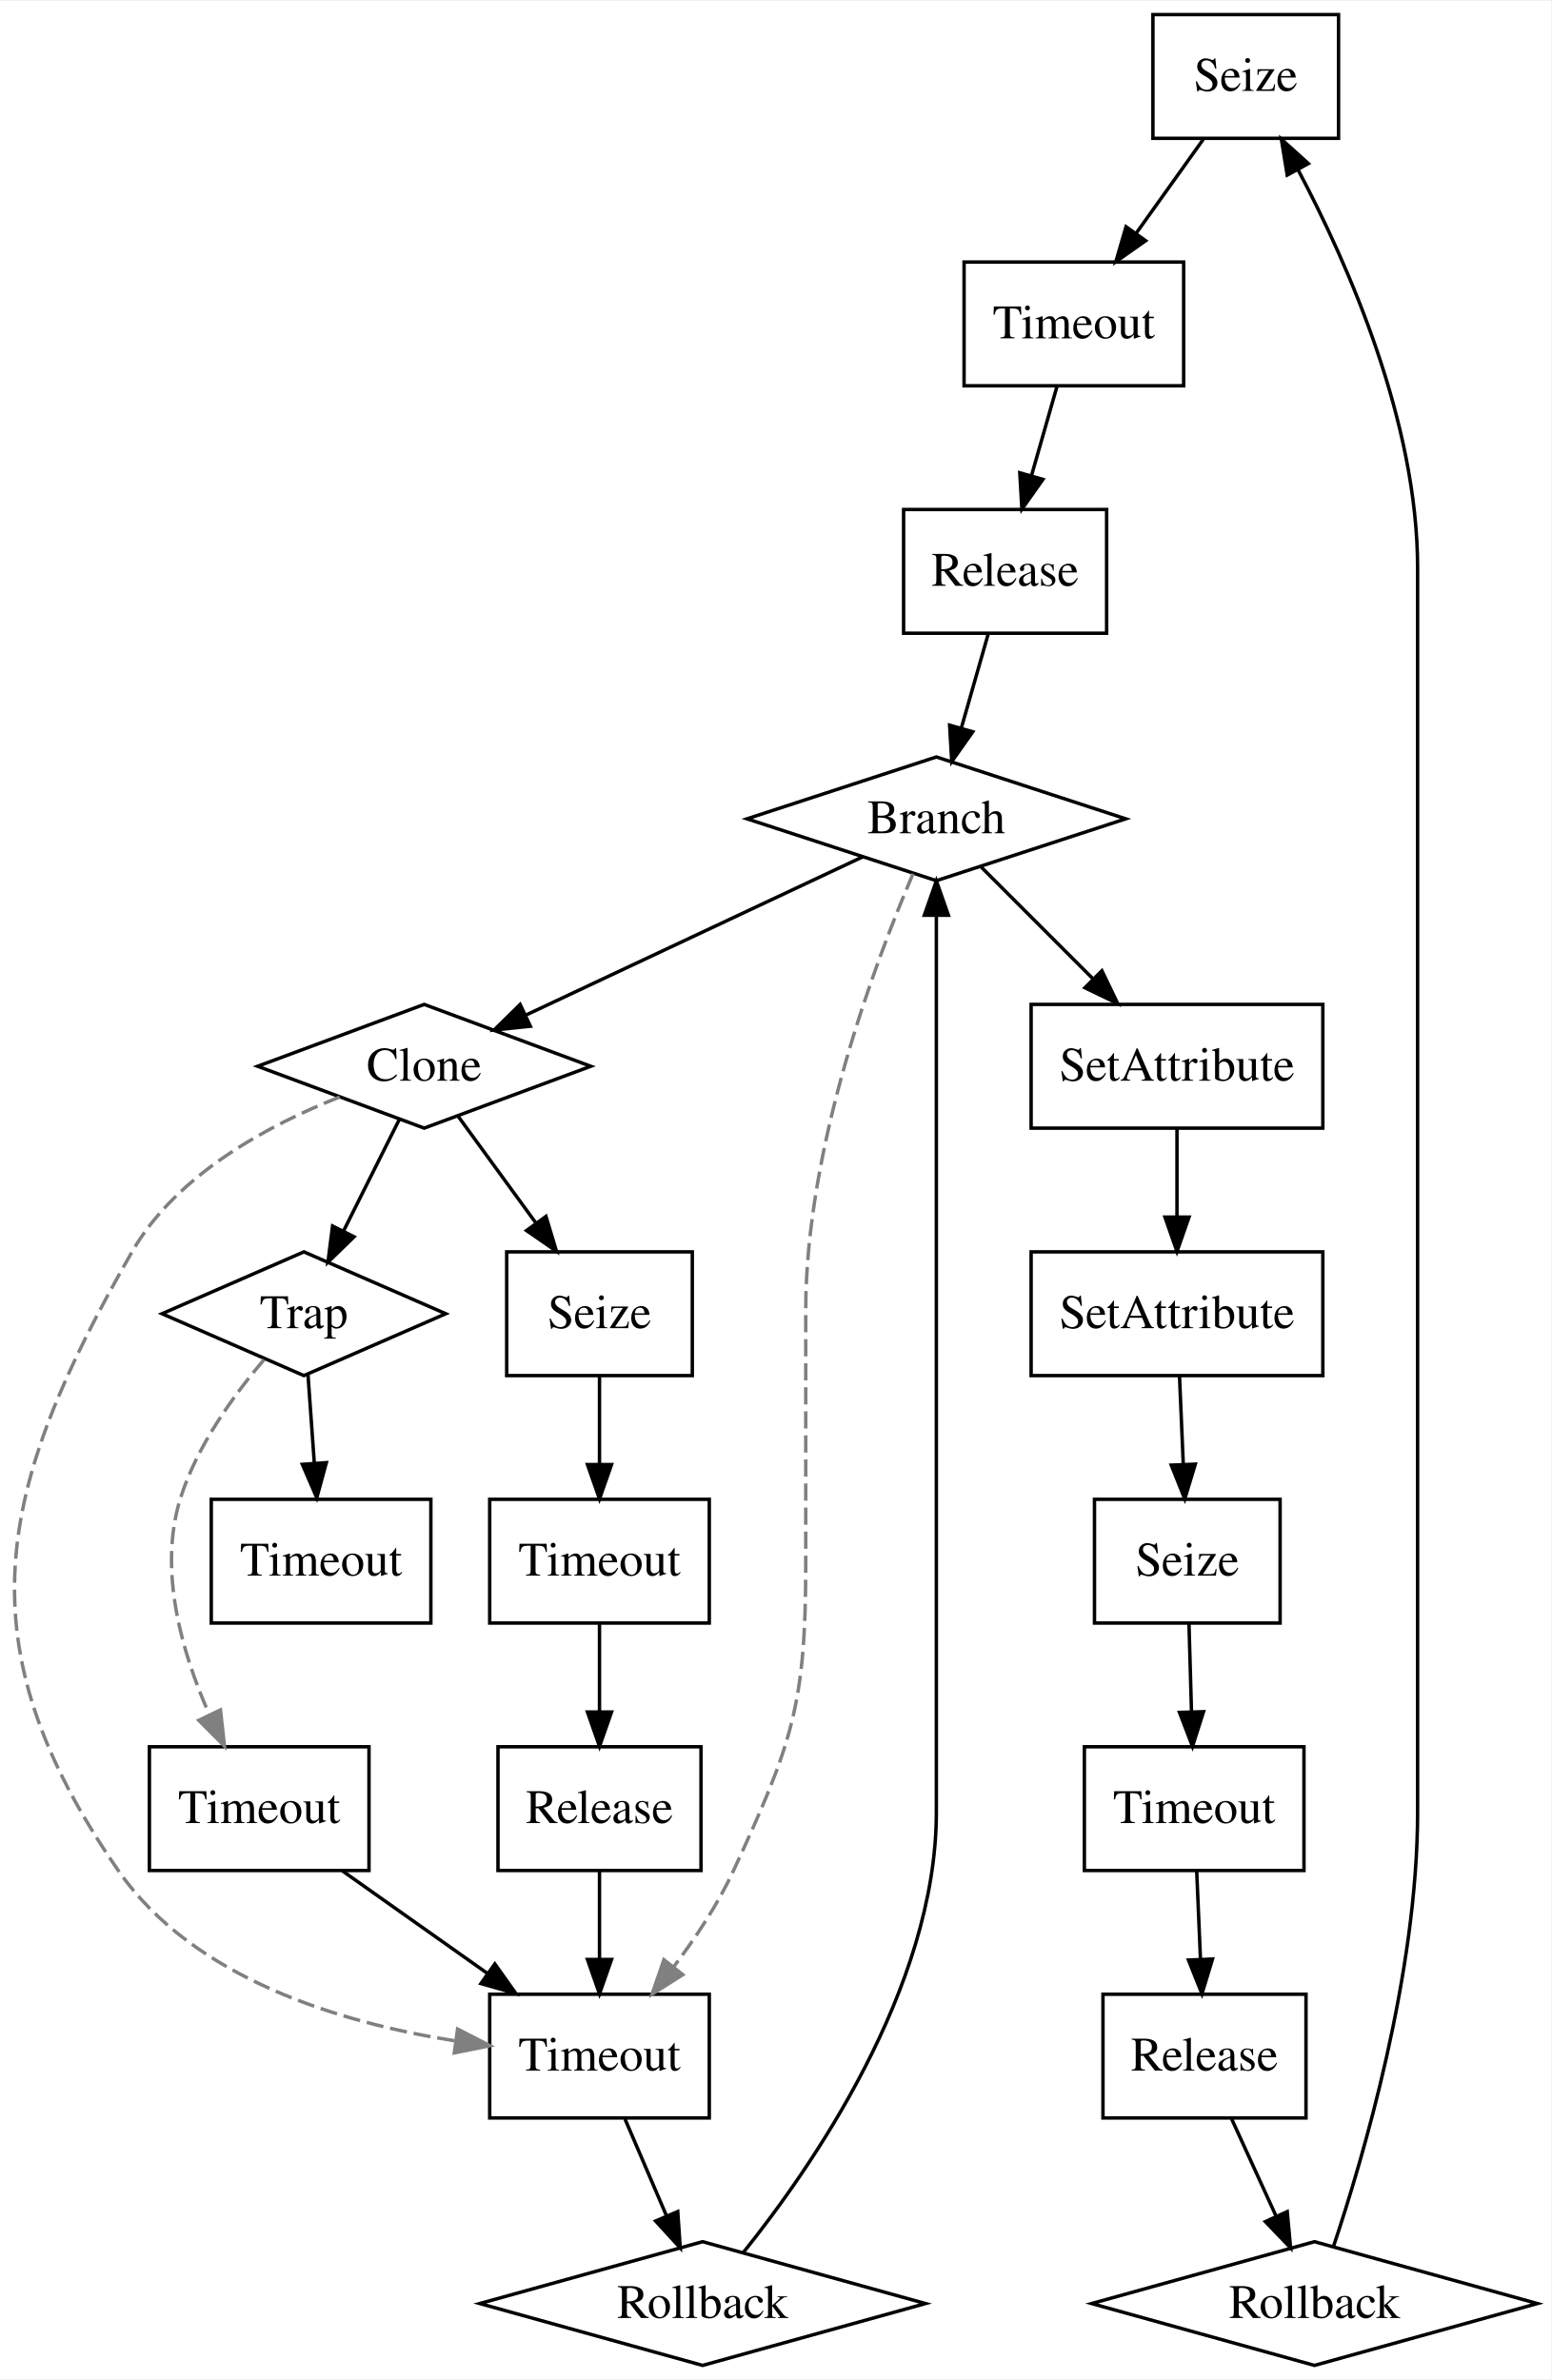
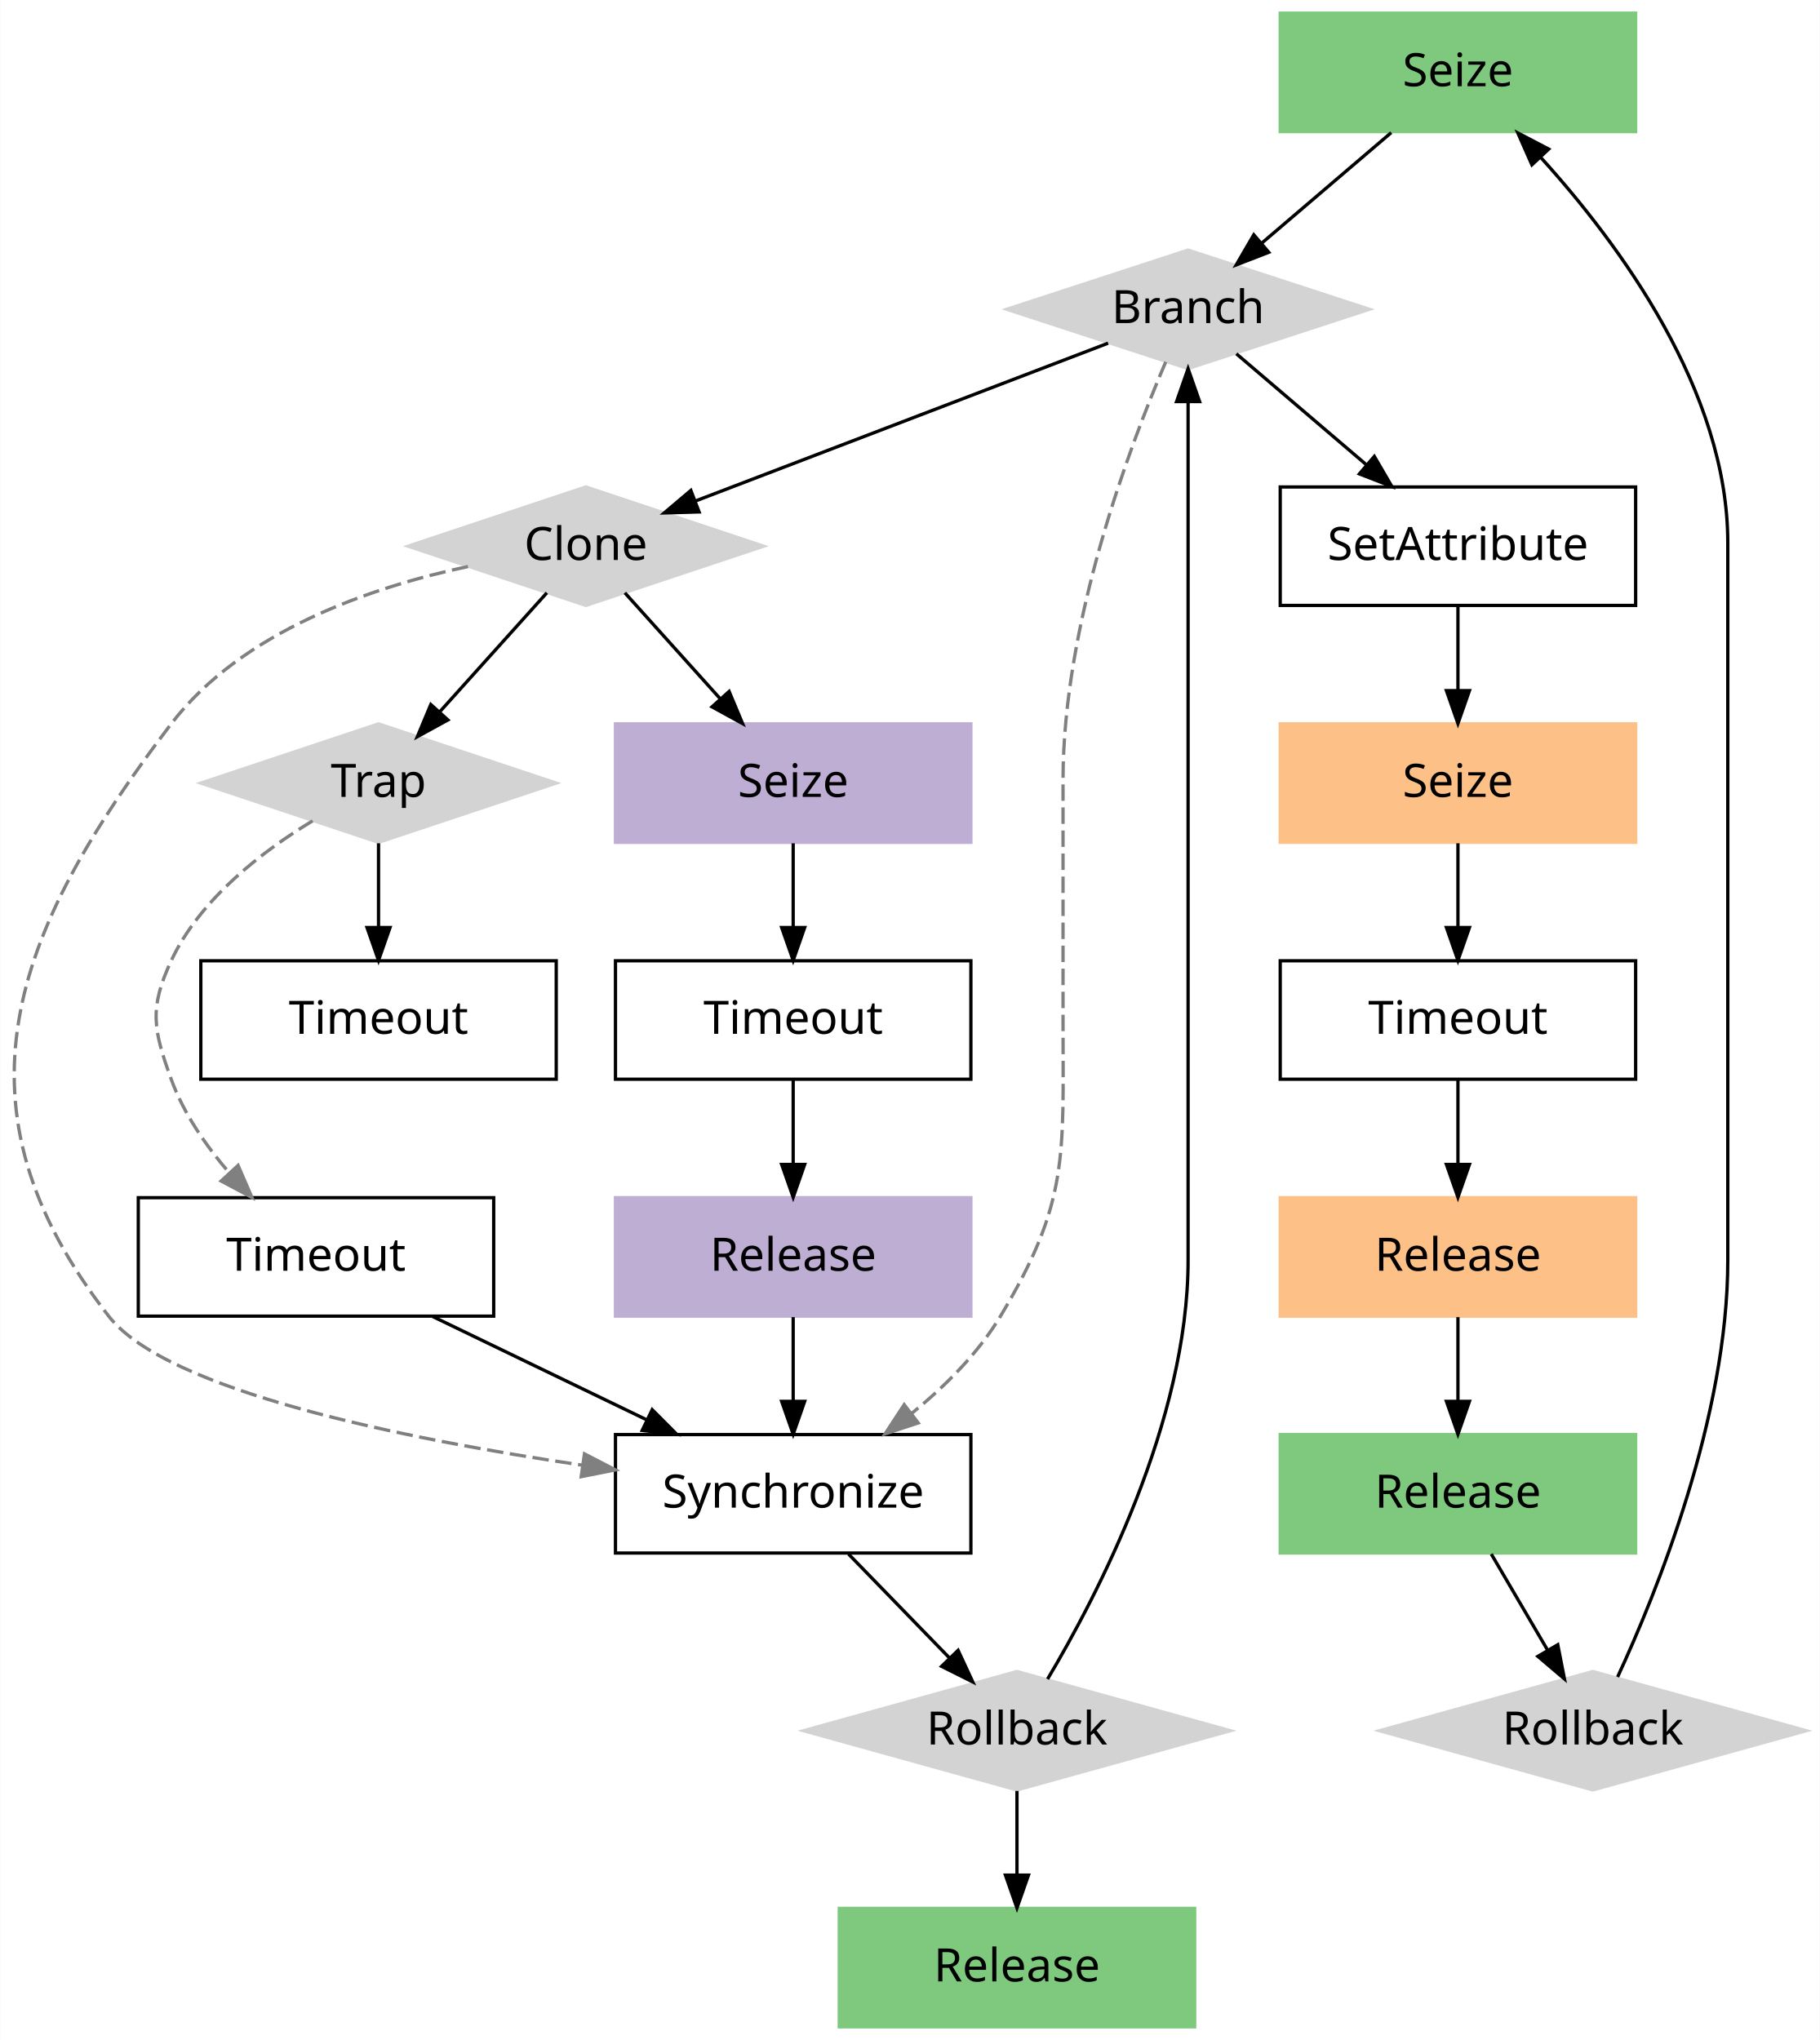
- <svg xmlns="http://www.w3.org/2000/svg" xmlns:xlink="http://www.w3.org/1999/xlink" width="451pt" height="692pt" viewBox="0.00 0.00 451.32 692.00">
-   <g id="graph0" class="graph" transform="scale(1 1) rotate(0) translate(4 688)">
-     <polygon fill="white" stroke="none" points="-4,4 -4,-688 447.321,-688 447.321,4 -4,4" />
+ <svg xmlns="http://www.w3.org/2000/svg" xmlns:xlink="http://www.w3.org/1999/xlink" width="553pt" height="620pt" viewBox="0.00 0.00 552.87 620.00">
+   <g id="graph0" class="graph" transform="scale(1 1) rotate(0) translate(4 616)">
+     <polygon fill="white" stroke="none" points="-4,4 -4,-616 548.873,-616 548.873,4 -4,4" />
    <g id="node1" class="node">
      <g id="a_node1">
-         <a xlink:title="amount: 1">
-           <polygon fill="none" stroke="black" points="385.404,-684 331.404,-684 331.404,-648 385.404,-648 385.404,-684" />
-           <text text-anchor="middle" x="358.404" y="-661.8" font-family="Times,serif" font-size="14.00">Seize</text>
+         <a xlink:title="resource: res0, amount: 1">
+           <polygon fill="#7fc97f" stroke="#7fc97f" points="492.956,-612 384.956,-612 384.956,-576 492.956,-576 492.956,-612" />
+           <text text-anchor="middle" x="438.956" y="-589.8" font-family="sans-serif" font-size="14.00">Seize</text>
        </a>
      </g>
    </g>
    <g id="node2" class="node">
      <g id="a_node2">
-         <a xlink:title="delay: 0x4b12808">
-           <polygon fill="none" stroke="black" points="340.345,-612 276.464,-612 276.464,-576 340.345,-576 340.345,-612" />
-           <text text-anchor="middle" x="308.404" y="-589.8" font-family="Times,serif" font-size="14.00">Timeout</text>
-         </a>
-       </g>
-     </g>
-     <g id="edge1" class="edge">
-       <path fill="none" stroke="black" d="M346.045,-647.697C340.172,-639.474 333.035,-629.483 326.562,-620.421" />
-       <polygon fill="black" stroke="black" points="329.282,-618.207 320.622,-612.104 323.586,-622.276 329.282,-618.207" />
+         <a xlink:title="option: 0x394b680">
+           <polygon fill="lightgrey" stroke="lightgrey" points="356.956,-540 301.868,-522 356.956,-504 412.044,-522 356.956,-540" />
+           <text text-anchor="middle" x="356.956" y="-517.8" font-family="sans-serif" font-size="14.00">Branch</text>
+         </a>
+       </g>
+     </g>
+     <g id="1" class="edge">
+       <path fill="none" stroke="black" d="M418.687,-575.697C406.704,-565.467 391.515,-552.502 379.203,-541.991" />
+       <polygon fill="black" stroke="black" points="381.468,-539.323 371.59,-535.492 376.923,-544.647 381.468,-539.323" />
    </g>
    <g id="node3" class="node">
      <g id="a_node3">
-         <a xlink:title="amount: 1">
-           <polygon fill="none" stroke="black" points="317.936,-540 258.872,-540 258.872,-504 317.936,-504 317.936,-540" />
-           <text text-anchor="middle" x="288.404" y="-517.8" font-family="Times,serif" font-size="14.00">Release</text>
-         </a>
-       </g>
-     </g>
-     <g id="edge2" class="edge">
-       <path fill="none" stroke="black" d="M303.461,-575.697C301.232,-567.898 298.55,-558.509 296.07,-549.829" />
-       <polygon fill="black" stroke="black" points="299.404,-548.758 293.291,-540.104 292.673,-550.681 299.404,-548.758" />
+         <a xlink:title="n: 2">
+           <polygon fill="lightgrey" stroke="lightgrey" points="173.956,-468 119.956,-450 173.956,-432 227.956,-450 173.956,-468" />
+           <text text-anchor="middle" x="173.956" y="-445.8" font-family="sans-serif" font-size="14.00">Clone</text>
+         </a>
+       </g>
+     </g>
+     <g id="16" class="edge">
+       <path fill="none" stroke="black" d="M332.655,-511.705C300.484,-499.399 243.612,-477.644 207.403,-463.794" />
+       <polygon fill="black" stroke="black" points="208.367,-460.415 197.776,-460.111 205.866,-466.953 208.367,-460.415" />
+     </g>
+     <g id="node10" class="node">
+       <g id="a_node10">
+         <a xlink:title="key: dummy, value: 1, global: 0">
+           <polygon fill="none" stroke="black" points="492.956,-468 384.956,-468 384.956,-432 492.956,-432 492.956,-468" />
+           <text text-anchor="middle" x="438.956" y="-445.8" font-family="sans-serif" font-size="14.00">SetAttribute</text>
+         </a>
+       </g>
+     </g>
+     <g id="20" class="edge">
+       <path fill="none" stroke="black" d="M371.616,-508.485C382.527,-499.171 397.753,-486.174 410.967,-474.893" />
+       <polygon fill="black" stroke="black" points="413.546,-477.294 418.879,-468.139 409.001,-471.97 413.546,-477.294" />
+     </g>
+     <g id="node16" class="node">
+       <g id="a_node16">
+         <a xlink:title="wait: 1">
+           <polygon fill="none" stroke="black" points="290.956,-180 182.956,-180 182.956,-144 290.956,-144 290.956,-180" />
+           <text text-anchor="middle" x="236.956" y="-157.8" font-family="sans-serif" font-size="14.00">Synchronize</text>
+         </a>
+       </g>
+     </g>
+     <g id="2" class="edge">
+       <path fill="none" stroke="grey" stroke-dasharray="5,2" d="M350.163,-506.014C339.232,-480.495 318.956,-426.723 318.956,-379 318.956,-379 318.956,-379 318.956,-305 318.956,-264.553 320.781,-250.674 299.956,-216 293.162,-204.688 283.075,-194.642 272.954,-186.42" />
+       <polygon fill="grey" stroke="grey" points="274.954,-183.543 264.892,-180.228 270.691,-189.095 274.954,-183.543" />
    </g>
    <g id="node4" class="node">
      <g id="a_node4">
-         <a xlink:title="option: 0x4837878">
-           <polygon fill="none" stroke="black" points="268.404,-468 213.317,-450 268.404,-432 323.492,-450 268.404,-468" />
-           <text text-anchor="middle" x="268.404" y="-445.8" font-family="Times,serif" font-size="14.00">Branch</text>
-         </a>
-       </g>
-     </g>
-     <g id="edge3" class="edge">
-       <path fill="none" stroke="black" d="M283.461,-503.697C281.107,-495.46 278.247,-485.449 275.654,-476.375" />
-       <polygon fill="black" stroke="black" points="278.995,-475.325 272.882,-466.671 272.264,-477.248 278.995,-475.325" />
+         <a xlink:title="resource: res1, amount: 1">
+           <polygon fill="#beaed4" stroke="#beaed4" points="290.956,-396 182.956,-396 182.956,-360 290.956,-360 290.956,-396" />
+           <text text-anchor="middle" x="236.956" y="-373.8" font-family="sans-serif" font-size="14.00">Seize</text>
+         </a>
+       </g>
+     </g>
+     <g id="17" class="edge">
+       <path fill="none" stroke="black" d="M185.806,-435.834C193.952,-426.783 205.016,-414.489 214.771,-403.65" />
+       <polygon fill="black" stroke="black" points="217.494,-405.856 221.583,-396.082 212.291,-401.174 217.494,-405.856" />
+     </g>
+     <g id="node7" class="node">
+       <g id="a_node7">
+         <a xlink:title="signals: [signal, ]">
+           <polygon fill="lightgrey" stroke="lightgrey" points="110.956,-396 56.956,-378 110.956,-360 164.956,-378 110.956,-396" />
+           <text text-anchor="middle" x="110.956" y="-373.8" font-family="sans-serif" font-size="14.00">Trap</text>
+         </a>
+       </g>
+     </g>
+     <g id="18" class="edge">
+       <path fill="none" stroke="black" d="M162.106,-435.834C152.955,-425.665 140.119,-411.403 129.595,-399.71" />
+       <polygon fill="black" stroke="black" points="132.044,-397.199 122.753,-392.107 126.841,-401.882 132.044,-397.199" />
+     </g>
+     <g id="3" class="edge">
+       <path fill="none" stroke="grey" stroke-dasharray="5,2" d="M138.147,-443.819C109.1,-437.63 69.553,-424.297 47.956,-396 -0.85,-332.052 -20.407,-279.518 28.956,-216 46.608,-193.286 118.622,-178.692 173.007,-170.686" />
+       <polygon fill="grey" stroke="grey" points="173.535,-174.146 182.939,-169.267 172.545,-167.216 173.535,-174.146" />
    </g>
    <g id="node5" class="node">
      <g id="a_node5">
-         <a xlink:title="n: 2">
-           <polygon fill="none" stroke="black" points="119.404,-396 70.942,-378 119.404,-360 167.866,-378 119.404,-396" />
-           <text text-anchor="middle" x="119.404" y="-373.8" font-family="Times,serif" font-size="14.00">Clone</text>
-         </a>
-       </g>
-     </g>
-     <g id="edge17" class="edge">
-       <path fill="none" stroke="black" d="M247.056,-438.971C221.319,-426.879 177.922,-406.492 148.973,-392.891" />
-       <polygon fill="black" stroke="black" points="150.296,-389.646 139.756,-388.561 147.319,-395.981 150.296,-389.646" />
+         <a xlink:title="delay: 1">
+           <polygon fill="none" stroke="black" points="290.956,-324 182.956,-324 182.956,-288 290.956,-288 290.956,-324" />
+           <text text-anchor="middle" x="236.956" y="-301.8" font-family="sans-serif" font-size="14.00">Timeout</text>
+         </a>
+       </g>
+     </g>
+     <g id="4" class="edge">
+       <path fill="none" stroke="black" d="M236.956,-359.697C236.956,-351.983 236.956,-342.712 236.956,-334.112" />
+       <polygon fill="black" stroke="black" points="240.456,-334.104 236.956,-324.104 233.456,-334.104 240.456,-334.104" />
+     </g>
+     <g id="node6" class="node">
+       <g id="a_node6">
+         <a xlink:title="resource: res1, amount: 1">
+           <polygon fill="#beaed4" stroke="#beaed4" points="290.956,-252 182.956,-252 182.956,-216 290.956,-216 290.956,-252" />
+           <text text-anchor="middle" x="236.956" y="-229.8" font-family="sans-serif" font-size="14.00">Release</text>
+         </a>
+       </g>
+     </g>
+     <g id="5" class="edge">
+       <path fill="none" stroke="black" d="M236.956,-287.697C236.956,-279.983 236.956,-270.712 236.956,-262.112" />
+       <polygon fill="black" stroke="black" points="240.456,-262.104 236.956,-252.104 233.456,-262.104 240.456,-262.104" />
+     </g>
+     <g id="6" class="edge">
+       <path fill="none" stroke="black" d="M236.956,-215.697C236.956,-207.983 236.956,-198.712 236.956,-190.112" />
+       <polygon fill="black" stroke="black" points="240.456,-190.104 236.956,-180.104 233.456,-190.104 240.456,-190.104" />
+     </g>
+     <g id="node8" class="node">
+       <g id="a_node8">
+         <a xlink:title="delay: 1">
+           <polygon fill="none" stroke="black" points="164.956,-324 56.956,-324 56.956,-288 164.956,-288 164.956,-324" />
+           <text text-anchor="middle" x="110.956" y="-301.8" font-family="sans-serif" font-size="14.00">Timeout</text>
+         </a>
+       </g>
+     </g>
+     <g id="19" class="edge">
+       <path fill="none" stroke="black" d="M110.956,-359.697C110.956,-351.983 110.956,-342.712 110.956,-334.112" />
+       <polygon fill="black" stroke="black" points="114.456,-334.104 110.956,-324.104 107.456,-334.104 114.456,-334.104" />
+     </g>
+     <g id="node9" class="node">
+       <g id="a_node9">
+         <a xlink:title="delay: 1">
+           <polygon fill="none" stroke="black" points="145.956,-252 37.956,-252 37.956,-216 145.956,-216 145.956,-252" />
+           <text text-anchor="middle" x="91.956" y="-229.8" font-family="sans-serif" font-size="14.00">Timeout</text>
+         </a>
+       </g>
+     </g>
+     <g id="7" class="edge">
+       <path fill="none" stroke="grey" stroke-dasharray="5,2" d="M90.935,-366.532C76.016,-357.497 56.763,-342.918 47.956,-324 41.204,-309.495 42.523,-303.049 47.956,-288 51.711,-277.6 58.492,-267.8 65.624,-259.522" />
+       <polygon fill="grey" stroke="grey" points="68.278,-261.807 72.483,-252.082 63.131,-257.062 68.278,-261.807" />
+     </g>
+     <g id="8" class="edge">
+       <path fill="none" stroke="black" d="M127.427,-215.876C147.073,-206.392 171.678,-194.513 192.588,-184.419" />
+       <polygon fill="black" stroke="black" points="194.117,-187.568 201.6,-180.068 191.073,-181.264 194.117,-187.568" />
+     </g>
+     <g id="node11" class="node">
+       <g id="a_node11">
+         <a xlink:title="resource: res2, amount: 0x4754bc0">
+           <polygon fill="#fdc086" stroke="#fdc086" points="492.956,-396 384.956,-396 384.956,-360 492.956,-360 492.956,-396" />
+           <text text-anchor="middle" x="438.956" y="-373.8" font-family="sans-serif" font-size="14.00">Seize</text>
+         </a>
+       </g>
+     </g>
+     <g id="9" class="edge">
+       <path fill="none" stroke="black" d="M438.956,-431.697C438.956,-423.983 438.956,-414.712 438.956,-406.112" />
+       <polygon fill="black" stroke="black" points="442.456,-406.104 438.956,-396.104 435.456,-406.104 442.456,-406.104" />
    </g>
    <g id="node12" class="node">
      <g id="a_node12">
-         <a xlink:title="key: dummy, value: 1, global: 0">
-           <polygon fill="none" stroke="black" points="380.838,-396 295.971,-396 295.971,-360 380.838,-360 380.838,-396" />
-           <text text-anchor="middle" x="338.404" y="-373.8" font-family="Times,serif" font-size="14.00">SetAttribute</text>
-         </a>
-       </g>
-     </g>
-     <g id="edge21" class="edge">
-       <path fill="none" stroke="black" d="M281.243,-436.161C290.351,-427.053 302.86,-414.545 313.854,-403.551" />
-       <polygon fill="black" stroke="black" points="316.567,-405.788 321.163,-396.242 311.617,-400.838 316.567,-405.788" />
-     </g>
-     <g id="node18" class="node">
-       <g id="a_node18">
-         <a xlink:title="delay: 1">
-           <polygon fill="none" stroke="black" points="202.345,-108 138.464,-108 138.464,-72 202.345,-72 202.345,-108" />
-           <text text-anchor="middle" x="170.404" y="-85.8" font-family="Times,serif" font-size="14.00">Timeout</text>
-         </a>
-       </g>
-     </g>
-     <g id="edge4" class="edge">
-       <path fill="none" stroke="gray" stroke-dasharray="5,2" d="M261.611,-434.014C250.681,-408.495 230.404,-354.723 230.404,-307 230.404,-307 230.404,-307 230.404,-233 230.404,-192.358 226.459,-180.89 209.404,-144 204.874,-134.201 198.374,-124.414 191.976,-115.966" />
-       <polygon fill="gray" stroke="gray" points="194.636,-113.687 185.688,-108.013 189.145,-118.028 194.636,-113.687" />
-     </g>
-     <g id="node6" class="node">
-       <g id="a_node6">
-         <a xlink:title="amount: 1">
-           <polygon fill="none" stroke="black" points="197.404,-324 143.404,-324 143.404,-288 197.404,-288 197.404,-324" />
-           <text text-anchor="middle" x="170.404" y="-301.8" font-family="Times,serif" font-size="14.00">Seize</text>
-         </a>
-       </g>
-     </g>
-     <g id="edge18" class="edge">
-       <path fill="none" stroke="black" d="M129.238,-363.503C135.679,-354.663 144.296,-342.834 151.983,-332.285" />
-       <polygon fill="black" stroke="black" points="154.828,-334.323 157.888,-324.18 149.17,-330.201 154.828,-334.323" />
-     </g>
-     <g id="node9" class="node">
-       <g id="a_node9">
-         <a xlink:title="signals: [signal]">
-           <polygon fill="none" stroke="black" points="84.404,-324 43.128,-306 84.404,-288 125.681,-306 84.404,-324" />
-           <text text-anchor="middle" x="84.404" y="-301.8" font-family="Times,serif" font-size="14.00">Trap</text>
-         </a>
-       </g>
-     </g>
-     <g id="edge19" class="edge">
-       <path fill="none" stroke="black" d="M112.152,-362.496C107.492,-353.175 101.335,-340.86 96.004,-330.2" />
-       <polygon fill="black" stroke="black" points="99.011,-328.387 91.408,-321.008 92.75,-331.517 99.011,-328.387" />
-     </g>
-     <g id="edge5" class="edge">
-       <path fill="none" stroke="gray" stroke-dasharray="5,2" d="M94.827,-369.063C74.69,-361.128 47.464,-346.782 34.404,-324 -5.391,-254.578 -15.072,-209.841 30.404,-144 52.261,-112.355 95.631,-99.585 128.338,-94.443" />
-       <polygon fill="gray" stroke="gray" points="129.118,-97.868 138.542,-93.027 128.156,-90.935 129.118,-97.868" />
-     </g>
-     <g id="node7" class="node">
-       <g id="a_node7">
-         <a xlink:title="delay: 1">
-           <polygon fill="none" stroke="black" points="202.345,-252 138.464,-252 138.464,-216 202.345,-216 202.345,-252" />
-           <text text-anchor="middle" x="170.404" y="-229.8" font-family="Times,serif" font-size="14.00">Timeout</text>
-         </a>
-       </g>
-     </g>
-     <g id="edge6" class="edge">
-       <path fill="none" stroke="black" d="M170.404,-287.697C170.404,-279.983 170.404,-270.712 170.404,-262.112" />
-       <polygon fill="black" stroke="black" points="173.905,-262.104 170.404,-252.104 166.905,-262.104 173.905,-262.104" />
-     </g>
-     <g id="node8" class="node">
-       <g id="a_node8">
-         <a xlink:title="amount: 1">
-           <polygon fill="none" stroke="black" points="199.936,-180 140.872,-180 140.872,-144 199.936,-144 199.936,-180" />
-           <text text-anchor="middle" x="170.404" y="-157.8" font-family="Times,serif" font-size="14.00">Release</text>
-         </a>
-       </g>
-     </g>
-     <g id="edge7" class="edge">
-       <path fill="none" stroke="black" d="M170.404,-215.697C170.404,-207.983 170.404,-198.712 170.404,-190.112" />
-       <polygon fill="black" stroke="black" points="173.905,-190.104 170.404,-180.104 166.905,-190.104 173.905,-190.104" />
-     </g>
-     <g id="edge8" class="edge">
-       <path fill="none" stroke="black" d="M170.404,-143.697C170.404,-135.983 170.404,-126.712 170.404,-118.112" />
-       <polygon fill="black" stroke="black" points="173.905,-118.104 170.404,-108.104 166.905,-118.104 173.905,-118.104" />
-     </g>
-     <g id="node10" class="node">
-       <g id="a_node10">
-         <a xlink:title="delay: 1">
-           <polygon fill="none" stroke="black" points="121.345,-252 57.464,-252 57.464,-216 121.345,-216 121.345,-252" />
-           <text text-anchor="middle" x="89.404" y="-229.8" font-family="Times,serif" font-size="14.00">Timeout</text>
-         </a>
-       </g>
-     </g>
-     <g id="edge20" class="edge">
-       <path fill="none" stroke="black" d="M85.589,-288.411C86.14,-280.708 86.809,-271.341 87.432,-262.616" />
-       <polygon fill="black" stroke="black" points="90.937,-262.671 88.158,-252.447 83.955,-262.172 90.937,-262.671" />
-     </g>
-     <g id="node11" class="node">
-       <g id="a_node11">
-         <a xlink:title="delay: 1">
-           <polygon fill="none" stroke="black" points="103.345,-180 39.464,-180 39.464,-144 103.345,-144 103.345,-180" />
-           <text text-anchor="middle" x="71.404" y="-157.8" font-family="Times,serif" font-size="14.00">Timeout</text>
-         </a>
-       </g>
-     </g>
-     <g id="edge9" class="edge">
-       <path fill="none" stroke="gray" stroke-dasharray="5,2" d="M72.82,-292.651C64.216,-282.578 53.178,-267.523 48.404,-252 41.993,-231.15 48.985,-207.192 56.895,-189.389" />
-       <polygon fill="gray" stroke="gray" points="60.138,-190.722 61.305,-180.191 53.826,-187.695 60.138,-190.722" />
-     </g>
-     <g id="edge10" class="edge">
-       <path fill="none" stroke="black" d="M95.623,-143.876C108.327,-134.893 124.069,-123.763 137.828,-114.034" />
-       <polygon fill="black" stroke="black" points="139.949,-116.821 146.093,-108.19 135.907,-111.105 139.949,-116.821" />
+         <a xlink:title="delay: 0x46f7e00">
+           <polygon fill="none" stroke="black" points="492.956,-324 384.956,-324 384.956,-288 492.956,-288 492.956,-324" />
+           <text text-anchor="middle" x="438.956" y="-301.8" font-family="sans-serif" font-size="14.00">Timeout</text>
+         </a>
+       </g>
+     </g>
+     <g id="10" class="edge">
+       <path fill="none" stroke="black" d="M438.956,-359.697C438.956,-351.983 438.956,-342.712 438.956,-334.112" />
+       <polygon fill="black" stroke="black" points="442.456,-334.104 438.956,-324.104 435.456,-334.104 442.456,-334.104" />
    </g>
    <g id="node13" class="node">
      <g id="a_node13">
-         <a xlink:title="key: dummy, value: 0x3bfd6f0, global: 0">
-           <polygon fill="none" stroke="black" points="380.838,-324 295.971,-324 295.971,-288 380.838,-288 380.838,-324" />
-           <text text-anchor="middle" x="338.404" y="-301.8" font-family="Times,serif" font-size="14.00">SetAttribute</text>
-         </a>
-       </g>
-     </g>
-     <g id="edge11" class="edge">
-       <path fill="none" stroke="black" d="M338.404,-359.697C338.404,-351.983 338.404,-342.712 338.404,-334.112" />
-       <polygon fill="black" stroke="black" points="341.905,-334.104 338.404,-324.104 334.905,-334.104 341.905,-334.104" />
+         <a xlink:title="resource: res2, amount: 0x4628d70">
+           <polygon fill="#fdc086" stroke="#fdc086" points="492.956,-252 384.956,-252 384.956,-216 492.956,-216 492.956,-252" />
+           <text text-anchor="middle" x="438.956" y="-229.8" font-family="sans-serif" font-size="14.00">Release</text>
+         </a>
+       </g>
+     </g>
+     <g id="11" class="edge">
+       <path fill="none" stroke="black" d="M438.956,-287.697C438.956,-279.983 438.956,-270.712 438.956,-262.112" />
+       <polygon fill="black" stroke="black" points="442.456,-262.104 438.956,-252.104 435.456,-262.104 442.456,-262.104" />
    </g>
    <g id="node14" class="node">
      <g id="a_node14">
-         <a xlink:title="amount: 0x3ab2610">
-           <polygon fill="none" stroke="black" points="368.404,-252 314.404,-252 314.404,-216 368.404,-216 368.404,-252" />
-           <text text-anchor="middle" x="341.404" y="-229.8" font-family="Times,serif" font-size="14.00">Seize</text>
-         </a>
-       </g>
-     </g>
-     <g id="edge12" class="edge">
-       <path fill="none" stroke="black" d="M339.146,-287.697C339.477,-279.983 339.874,-270.712 340.242,-262.112" />
-       <polygon fill="black" stroke="black" points="343.74,-262.245 340.671,-252.104 336.746,-261.945 343.74,-262.245" />
+         <a xlink:title="resource: res0, amount: 1">
+           <polygon fill="#7fc97f" stroke="#7fc97f" points="492.956,-180 384.956,-180 384.956,-144 492.956,-144 492.956,-180" />
+           <text text-anchor="middle" x="438.956" y="-157.8" font-family="sans-serif" font-size="14.00">Release</text>
+         </a>
+       </g>
+     </g>
+     <g id="12" class="edge">
+       <path fill="none" stroke="black" d="M438.956,-215.697C438.956,-207.983 438.956,-198.712 438.956,-190.112" />
+       <polygon fill="black" stroke="black" points="442.456,-190.104 438.956,-180.104 435.456,-190.104 442.456,-190.104" />
    </g>
    <g id="node15" class="node">
      <g id="a_node15">
-         <a xlink:title="delay: 0x2e3f2e8">
-           <polygon fill="none" stroke="black" points="375.345,-180 311.464,-180 311.464,-144 375.345,-144 375.345,-180" />
-           <text text-anchor="middle" x="343.404" y="-157.8" font-family="Times,serif" font-size="14.00">Timeout</text>
-         </a>
-       </g>
-     </g>
-     <g id="edge13" class="edge">
-       <path fill="none" stroke="black" d="M341.899,-215.697C342.119,-207.983 342.384,-198.712 342.63,-190.112" />
-       <polygon fill="black" stroke="black" points="346.129,-190.2 342.916,-180.104 339.131,-190 346.129,-190.2" />
-     </g>
-     <g id="node16" class="node">
-       <g id="a_node16">
-         <a xlink:title="amount: 0x38e1f60">
-           <polygon fill="none" stroke="black" points="375.936,-108 316.872,-108 316.872,-72 375.936,-72 375.936,-108" />
-           <text text-anchor="middle" x="346.404" y="-85.8" font-family="Times,serif" font-size="14.00">Release</text>
-         </a>
-       </g>
-     </g>
-     <g id="edge14" class="edge">
-       <path fill="none" stroke="black" d="M344.146,-143.697C344.477,-135.983 344.874,-126.712 345.242,-118.112" />
-       <polygon fill="black" stroke="black" points="348.74,-118.245 345.671,-108.104 341.746,-117.945 348.74,-118.245" />
+         <a xlink:title="times: 1">
+           <polygon fill="lightgrey" stroke="lightgrey" points="479.956,-108 415.123,-90 479.956,-72 544.789,-90 479.956,-108" />
+           <text text-anchor="middle" x="479.956" y="-85.8" font-family="sans-serif" font-size="14.00">Rollback</text>
+         </a>
+       </g>
+     </g>
+     <g id="13" class="edge">
+       <path fill="none" stroke="black" d="M449.091,-143.697C454.267,-134.86 460.638,-123.982 466.246,-114.408" />
+       <polygon fill="black" stroke="black" points="469.29,-116.136 471.324,-105.738 463.25,-112.598 469.29,-116.136" />
+     </g>
+     <g id="21" class="edge">
+       <path fill="none" stroke="black" d="M487.476,-106.34C499.313,-131.938 520.956,-185.273 520.956,-233 520.956,-451 520.956,-451 520.956,-451 520.956,-497.12 488.116,-541.736 464.001,-568.281" />
+       <polygon fill="black" stroke="black" points="461.431,-565.905 457.155,-575.598 466.543,-570.688 461.431,-565.905" />
    </g>
    <g id="node17" class="node">
      <g id="a_node17">
        <a xlink:title="times: 1">
-           <polygon fill="none" stroke="black" points="378.404,-36 313.571,-18 378.404,-3.55271e-15 443.238,-18 378.404,-36" />
-           <text text-anchor="middle" x="378.404" y="-13.8" font-family="Times,serif" font-size="14.00">Rollback</text>
-         </a>
-       </g>
-     </g>
-     <g id="edge15" class="edge">
-       <path fill="none" stroke="black" d="M354.315,-71.697C358.216,-63.163 362.988,-52.724 367.252,-43.396" />
-       <polygon fill="black" stroke="black" points="370.48,-44.752 371.455,-34.202 364.114,-41.842 370.48,-44.752" />
-     </g>
-     <g id="edge22" class="edge">
-       <path fill="none" stroke="black" d="M383.907,-34.533C392.568,-60.409 408.404,-114.134 408.404,-161 408.404,-523 408.404,-523 408.404,-523 408.404,-565.317 388.404,-610.908 373.702,-638.704" />
-       <polygon fill="black" stroke="black" points="370.479,-637.303 368.764,-647.759 376.625,-640.655 370.479,-637.303" />
-     </g>
-     <g id="node19" class="node">
-       <g id="a_node19">
-         <a xlink:title="times: 1">
-           <polygon fill="none" stroke="black" points="200.404,-36 135.571,-18 200.404,-3.55271e-15 265.238,-18 200.404,-36" />
-           <text text-anchor="middle" x="200.404" y="-13.8" font-family="Times,serif" font-size="14.00">Rollback</text>
-         </a>
-       </g>
-     </g>
-     <g id="edge16" class="edge">
-       <path fill="none" stroke="black" d="M177.82,-71.697C181.477,-63.163 185.951,-52.724 189.949,-43.396" />
-       <polygon fill="black" stroke="black" points="193.167,-44.773 193.889,-34.202 186.733,-42.015 193.167,-44.773" />
-     </g>
-     <g id="edge23" class="edge">
-       <path fill="none" stroke="black" d="M212.249,-32.857C231.732,-57.119 268.404,-109.613 268.404,-161 268.404,-307 268.404,-307 268.404,-307 268.404,-347.004 268.404,-393.347 268.404,-421.92" />
-       <polygon fill="black" stroke="black" points="264.905,-421.951 268.404,-431.951 271.905,-421.951 264.905,-421.951" />
+           <polygon fill="lightgrey" stroke="lightgrey" points="304.956,-108 240.123,-90 304.956,-72 369.789,-90 304.956,-108" />
+           <text text-anchor="middle" x="304.956" y="-85.8" font-family="sans-serif" font-size="14.00">Rollback</text>
+         </a>
+       </g>
+     </g>
+     <g id="14" class="edge">
+       <path fill="none" stroke="black" d="M253.765,-143.697C263.042,-134.147 274.636,-122.212 284.443,-112.116" />
+       <polygon fill="black" stroke="black" points="287.069,-114.436 291.527,-104.825 282.048,-109.559 287.069,-114.436" />
+     </g>
+     <g id="22" class="edge">
+       <path fill="none" stroke="black" d="M314.253,-105.687C329.21,-130.766 356.956,-183.905 356.956,-233 356.956,-379 356.956,-379 356.956,-379 356.956,-419.004 356.956,-465.347 356.956,-493.92" />
+       <polygon fill="black" stroke="black" points="353.456,-493.951 356.956,-503.951 360.456,-493.951 353.456,-493.951" />
+     </g>
+     <g id="node18" class="node">
+       <g id="a_node18">
+         <a xlink:title="resource: res0, amount: 1">
+           <polygon fill="#7fc97f" stroke="#7fc97f" points="358.956,-36 250.956,-36 250.956,-0 358.956,-0 358.956,-36" />
+           <text text-anchor="middle" x="304.956" y="-13.8" font-family="sans-serif" font-size="14.00">Release</text>
+         </a>
+       </g>
+     </g>
+     <g id="15" class="edge">
+       <path fill="none" stroke="black" d="M304.956,-71.697C304.956,-63.983 304.956,-54.712 304.956,-46.112" />
+       <polygon fill="black" stroke="black" points="308.456,-46.104 304.956,-36.104 301.456,-46.104 308.456,-46.104" />
    </g>
  </g>
</svg>
